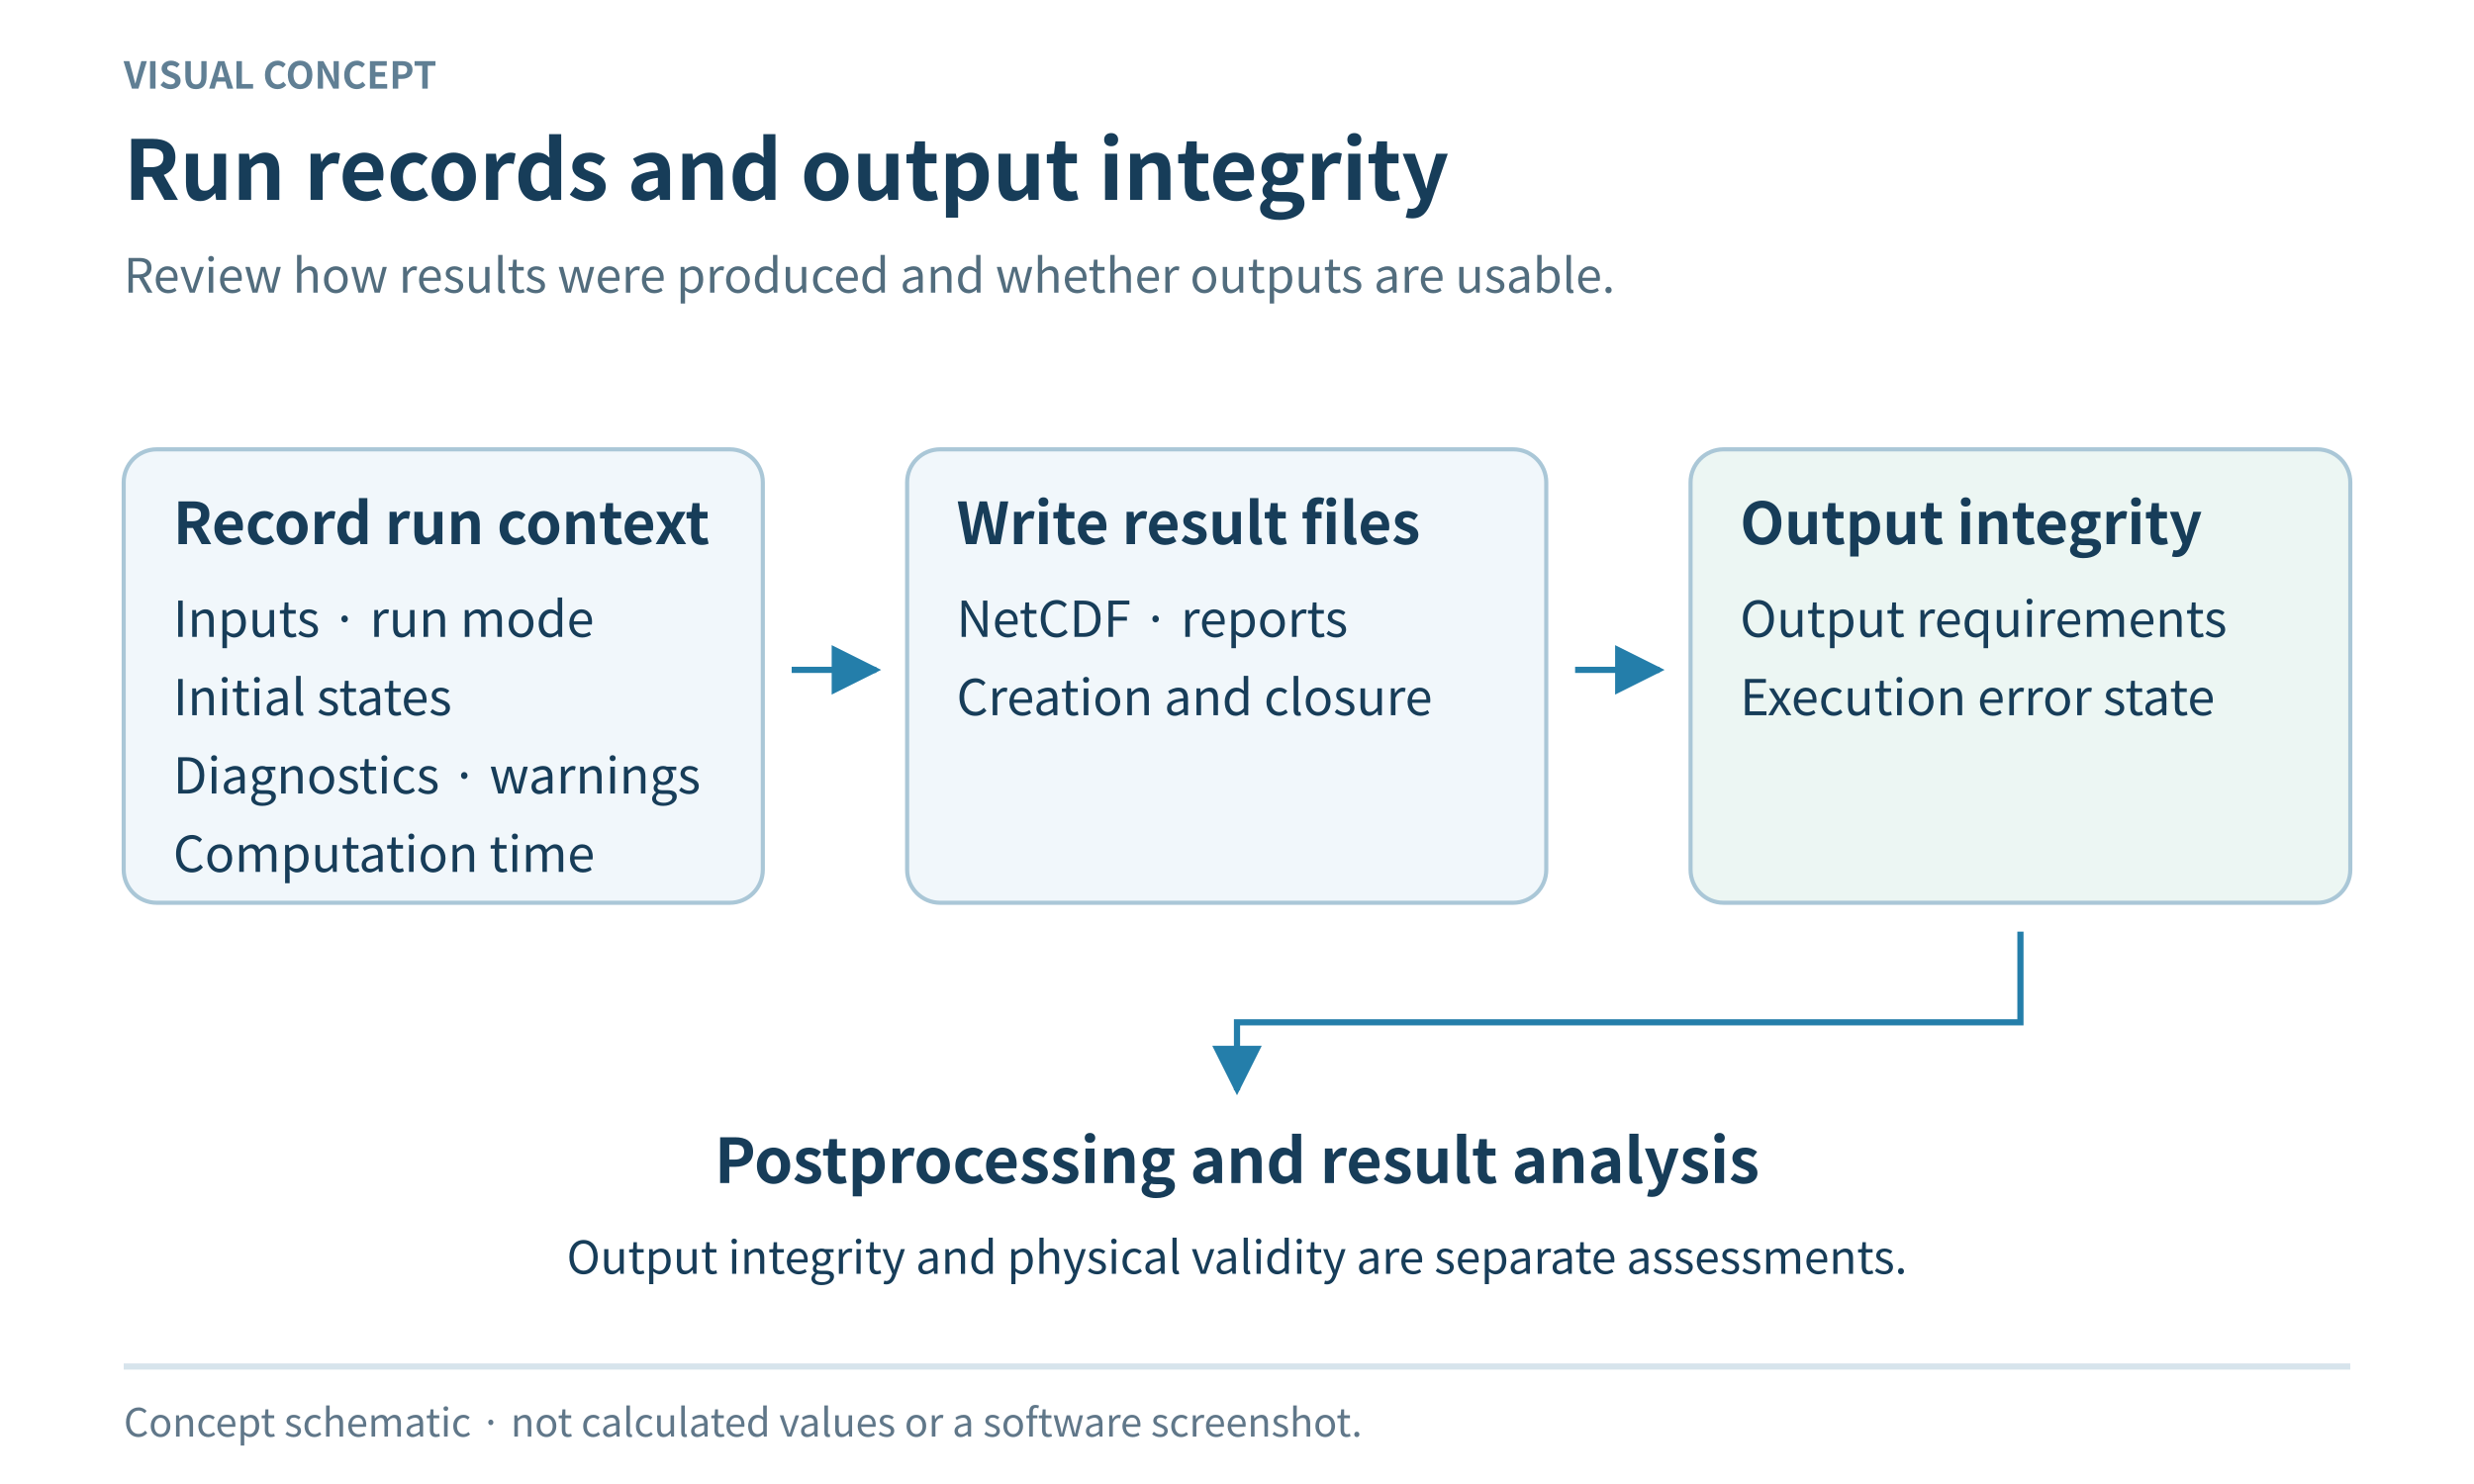
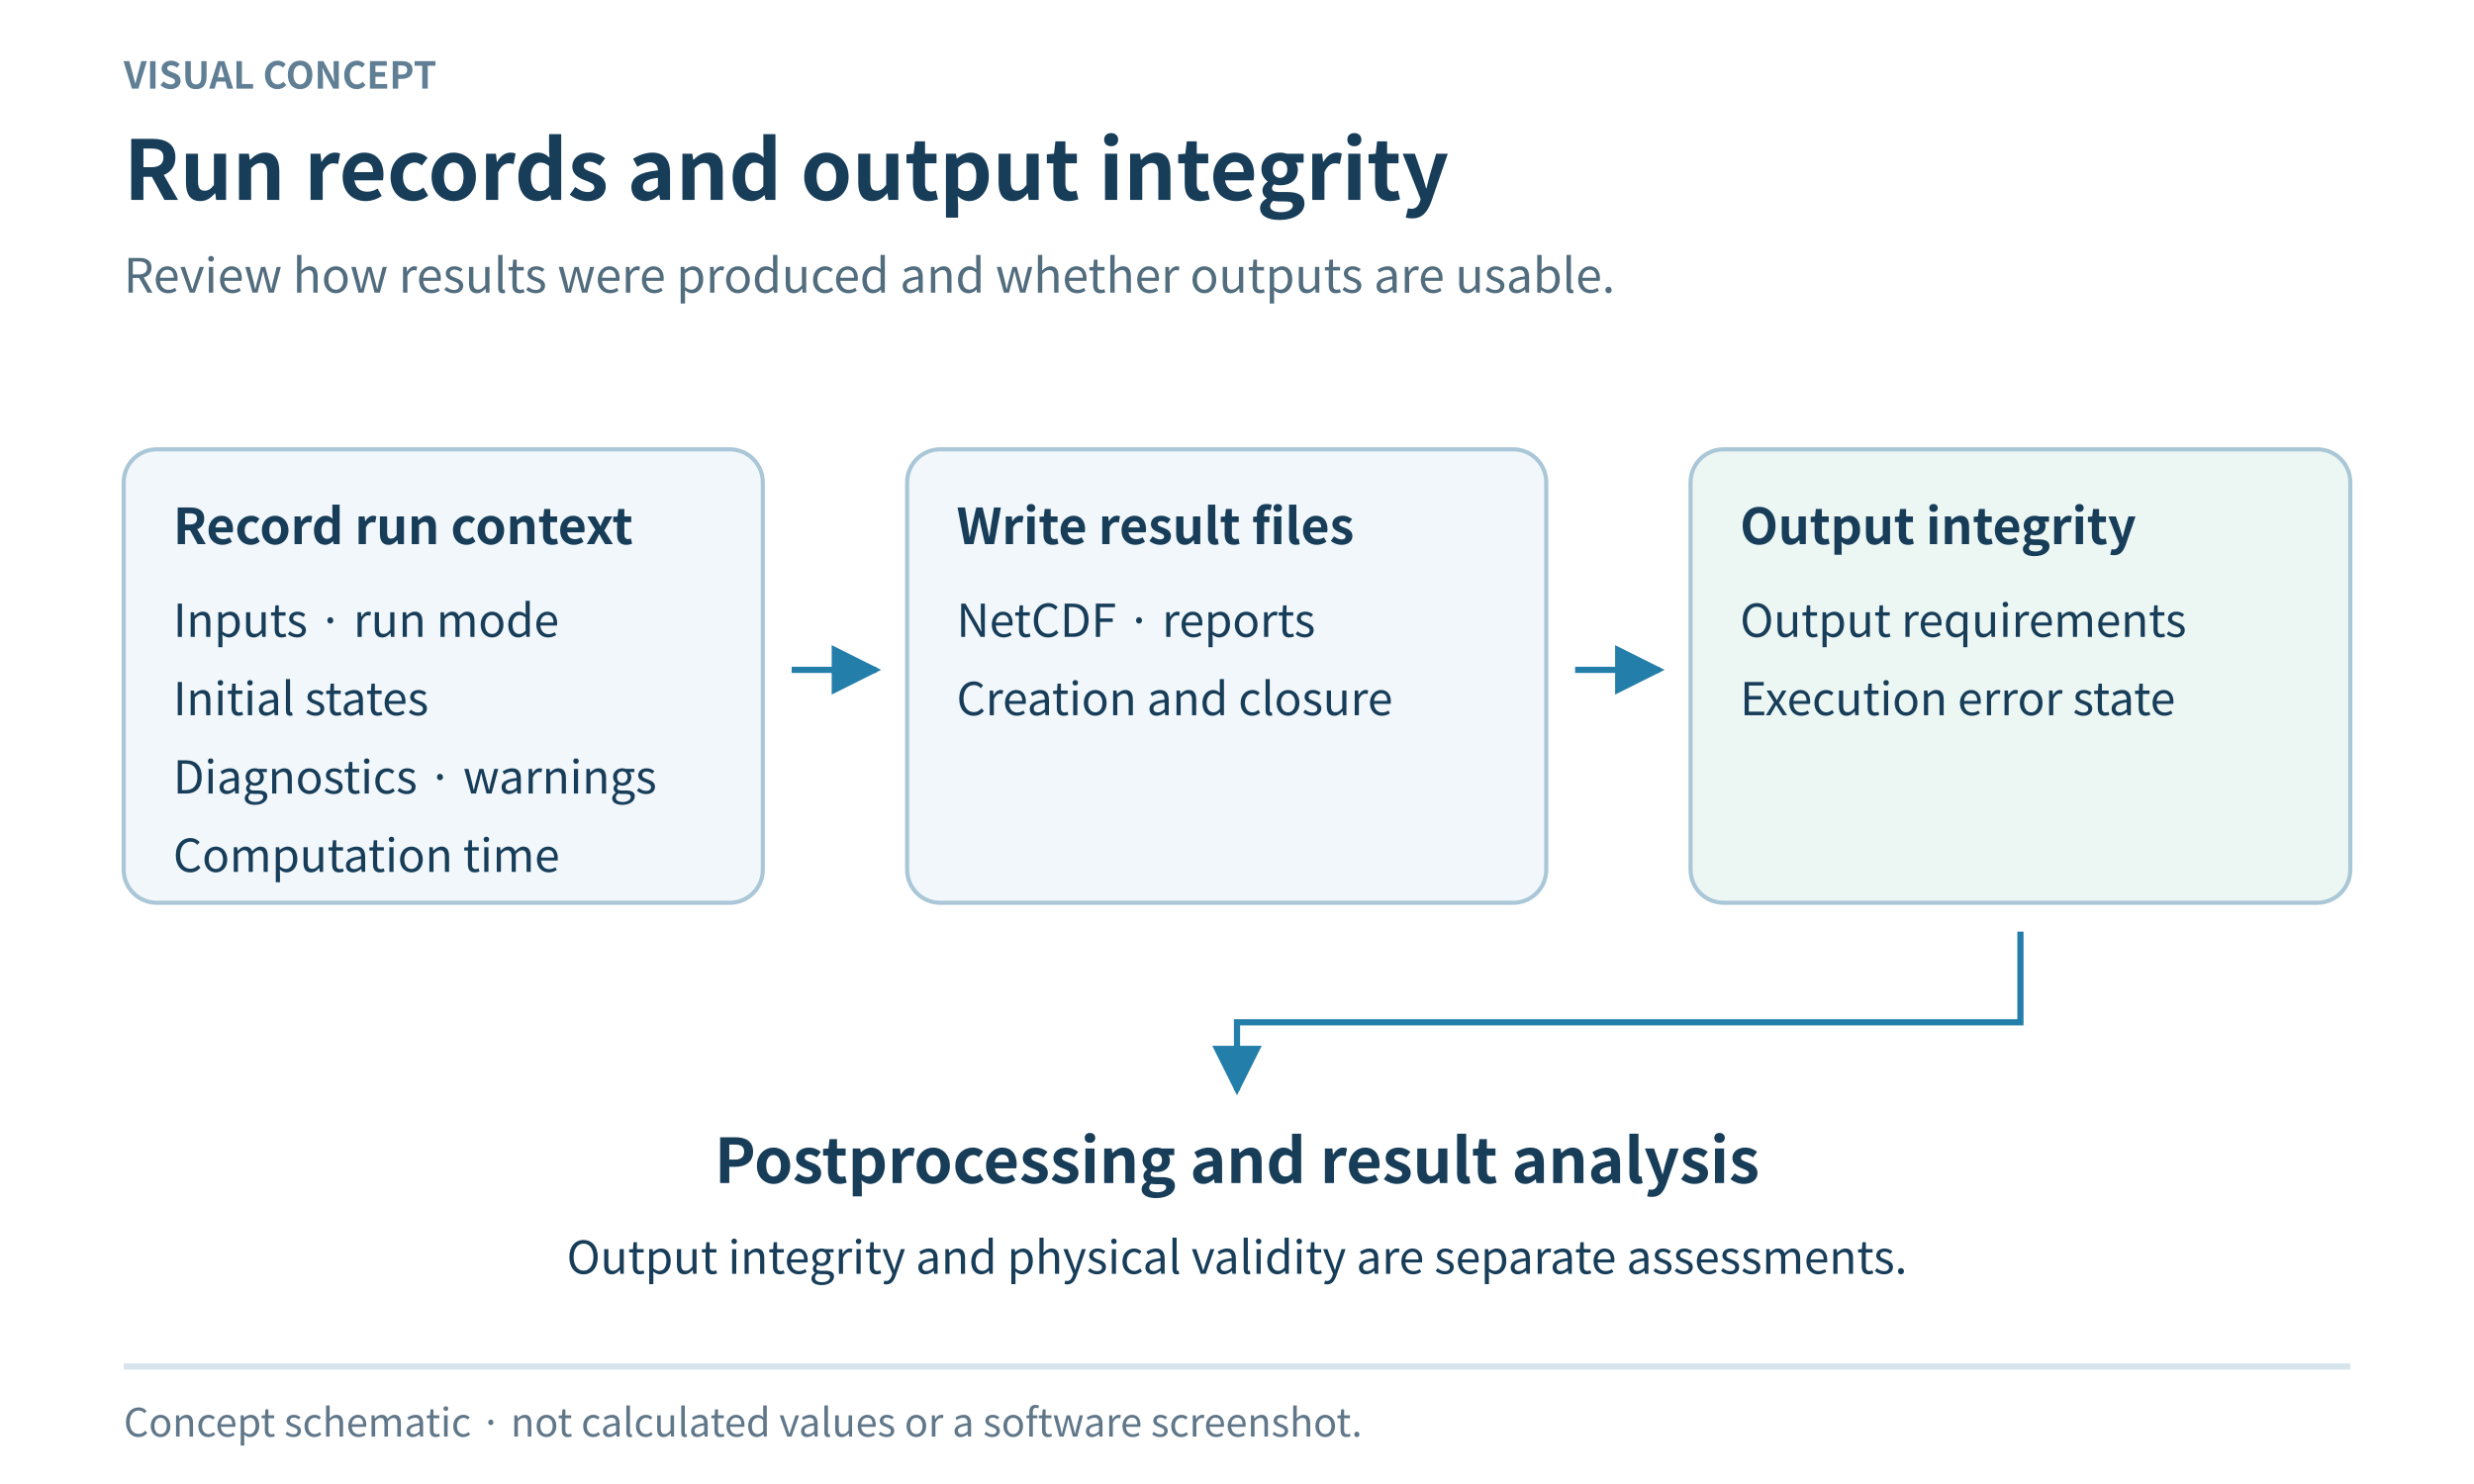
<svg xmlns="http://www.w3.org/2000/svg" width="1200" height="720" viewBox="0 0 1200 720" role="img" aria-labelledby="title desc">
  <defs>
    <marker id="arrow" viewBox="0 0 10 10" refX="9" refY="5" markerWidth="8" markerHeight="8" orient="auto-start-reverse">
      <path d="M0 0 10 5 0 10Z" fill="#247eaa" />
    </marker>
    <pattern id="missing" width="12" height="12" patternUnits="userSpaceOnUse">
      <path d="M-3 3 3-3 M0 12 12 0 M9 15 15 9" stroke="#b2bdc5" stroke-width="2" />
    </pattern>
  </defs>
  <rect width="1200" height="720" fill="#fff" />
-   <g font-family="Noto Sans CJK KR,Malgun Gothic,Arial,sans-serif">
+   <g font-family="Noto Sans CJK KR,Noto Sans KR,Malgun Gothic,Arial,sans-serif">
    <text x="60" y="43" font-size="18" font-weight="600" text-anchor="start" fill="#607f94">VISUAL CONCEPT</text>
    <text x="60" y="97" font-size="40" font-weight="700" text-anchor="start" fill="#173d59">Run records and output integrity</text>
    <text x="60" y="142" font-size="23" font-weight="400" text-anchor="start" fill="#526d7e">Review how results were produced and whether outputs are usable.</text>
    <rect x="60" y="218" width="310" height="220" rx="16" fill="#f1f7fb" stroke="#aac7d7" stroke-width="2" />
-     <text x="84" y="264" font-size="28" font-weight="700" text-anchor="start" fill="#173d59">Record run context</text>
-     <text x="84" y="309" font-size="24" font-weight="400" text-anchor="start" fill="#173d59">Inputs · run mode</text>
-     <text x="84" y="347" font-size="24" font-weight="400" text-anchor="start" fill="#173d59">Initial states</text>
-     <text x="84" y="385" font-size="24" font-weight="400" text-anchor="start" fill="#173d59">Diagnostics · warnings</text>
-     <text x="84" y="423" font-size="24" font-weight="400" text-anchor="start" fill="#173d59">Computation time</text>
+     <text x="84" y="264" font-size="24" font-weight="700" text-anchor="start" fill="#173d59">Record run context</text>
+     <text x="84" y="309" font-size="22" font-weight="400" text-anchor="start" fill="#173d59">Inputs · run mode</text>
+     <text x="84" y="347" font-size="22" font-weight="400" text-anchor="start" fill="#173d59">Initial states</text>
+     <text x="84" y="385" font-size="22" font-weight="400" text-anchor="start" fill="#173d59">Diagnostics · warnings</text>
+     <text x="84" y="423" font-size="22" font-weight="400" text-anchor="start" fill="#173d59">Computation time</text>
    <line x1="384" y1="325" x2="425" y2="325" stroke="#247eaa" stroke-width="3" marker-end="url(#arrow)" />
    <rect x="440" y="218" width="310" height="220" rx="16" fill="#f1f7fb" stroke="#aac7d7" stroke-width="2" />
-     <text x="464" y="264" font-size="28" font-weight="700" text-anchor="start" fill="#173d59">Write result files</text>
-     <text x="464" y="309" font-size="24" font-weight="400" text-anchor="start" fill="#173d59">NetCDF · reports</text>
-     <text x="464" y="347" font-size="24" font-weight="400" text-anchor="start" fill="#173d59">Creation and closure</text>
+     <text x="464" y="264" font-size="24" font-weight="700" text-anchor="start" fill="#173d59">Write result files</text>
+     <text x="464" y="309" font-size="22" font-weight="400" text-anchor="start" fill="#173d59">NetCDF · reports</text>
+     <text x="464" y="347" font-size="22" font-weight="400" text-anchor="start" fill="#173d59">Creation and closure</text>
    <line x1="764" y1="325" x2="805" y2="325" stroke="#247eaa" stroke-width="3" marker-end="url(#arrow)" />
    <rect x="820" y="218" width="320" height="220" rx="16" fill="#ecf6f3" stroke="#aac7d7" stroke-width="2" />
-     <text x="844" y="264" font-size="28" font-weight="700" text-anchor="start" fill="#173d59">Output integrity</text>
-     <text x="844" y="309" font-size="24" font-weight="400" text-anchor="start" fill="#173d59">Output requirements</text>
-     <text x="844" y="347" font-size="24" font-weight="400" text-anchor="start" fill="#173d59">Execution error state</text>
+     <text x="844" y="264" font-size="24" font-weight="700" text-anchor="start" fill="#173d59">Output integrity</text>
+     <text x="844" y="309" font-size="22" font-weight="400" text-anchor="start" fill="#173d59">Output requirements</text>
+     <text x="844" y="347" font-size="22" font-weight="400" text-anchor="start" fill="#173d59">Execution error state</text>
    <path d="M980 452V496H600V529" fill="none" stroke="#247eaa" stroke-width="3" marker-end="url(#arrow)" />
    <text x="600" y="574" font-size="30" font-weight="700" text-anchor="middle" fill="#173d59">Postprocessing and result analysis</text>
    <text x="600" y="618" font-size="22" font-weight="400" text-anchor="middle" fill="#173d59">Output integrity and physical validity are separate assessments.</text>
    <line x1="60" y1="663" x2="1140" y2="663" stroke="#d7e4ec" stroke-width="3" />
    <text x="60" y="697" font-size="19" font-weight="400" text-anchor="start" fill="#607789">Concept schematic · not calculated values or a software screenshot.</text>
  </g>
</svg>
